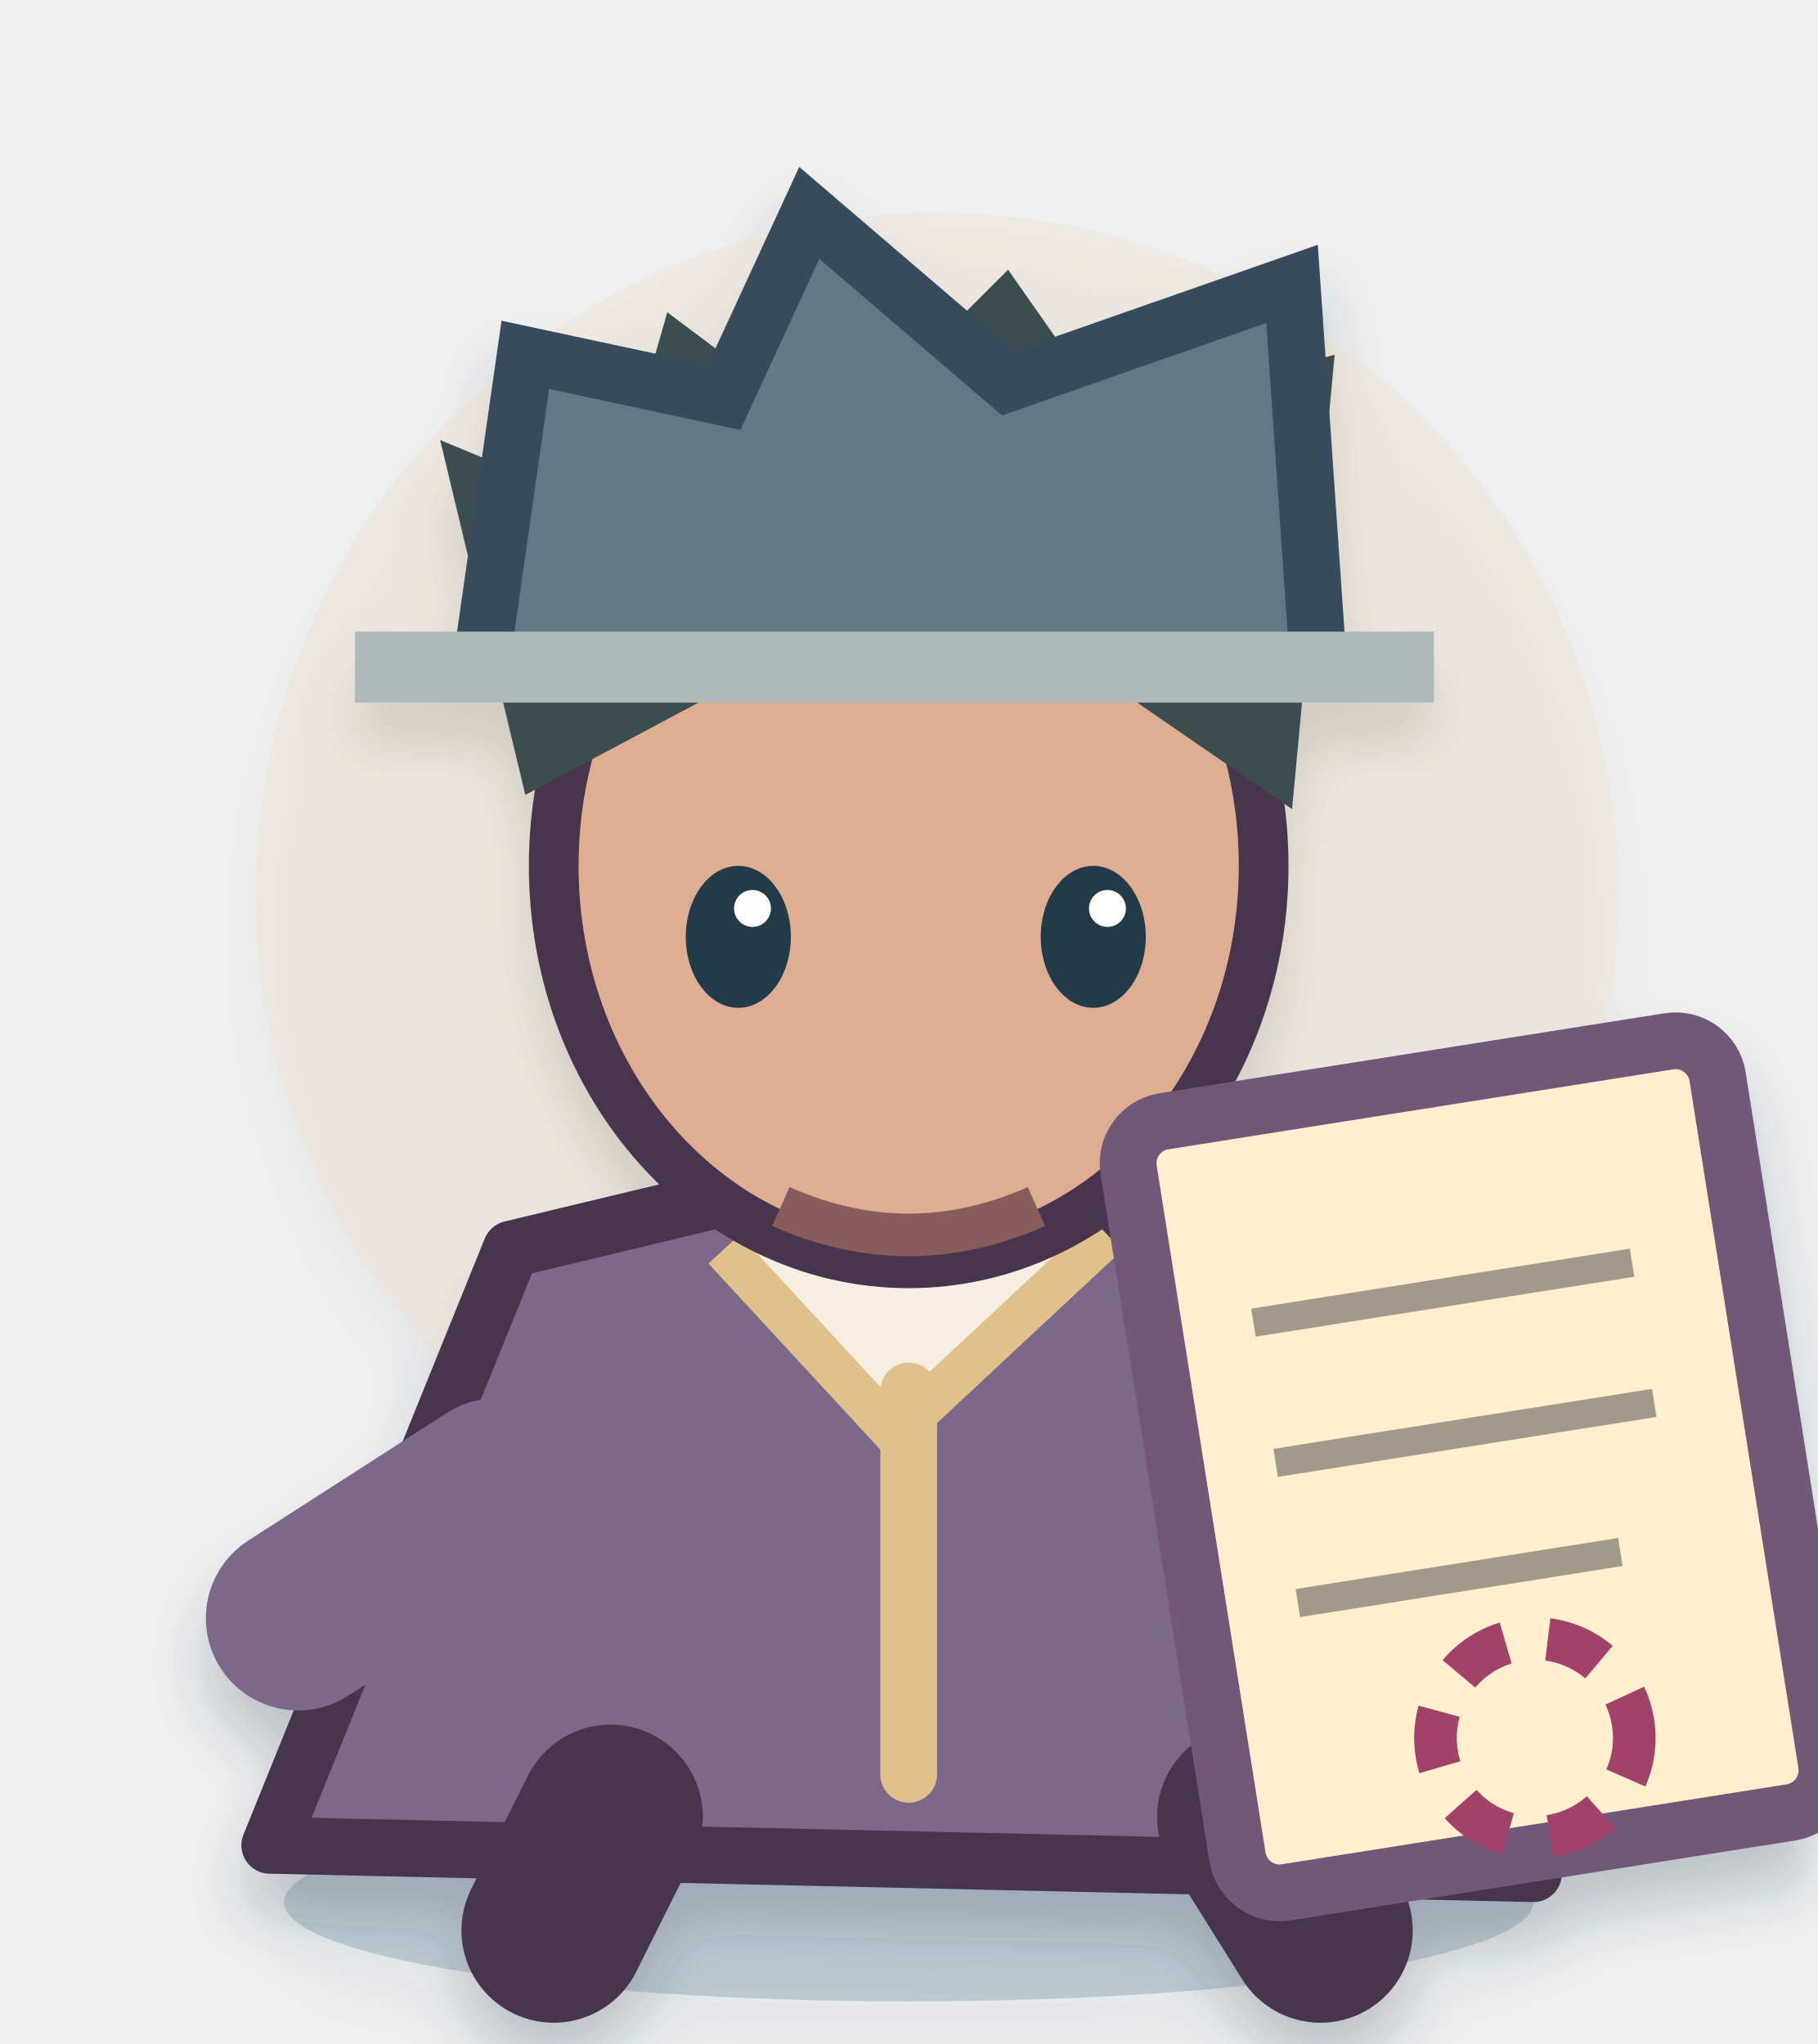
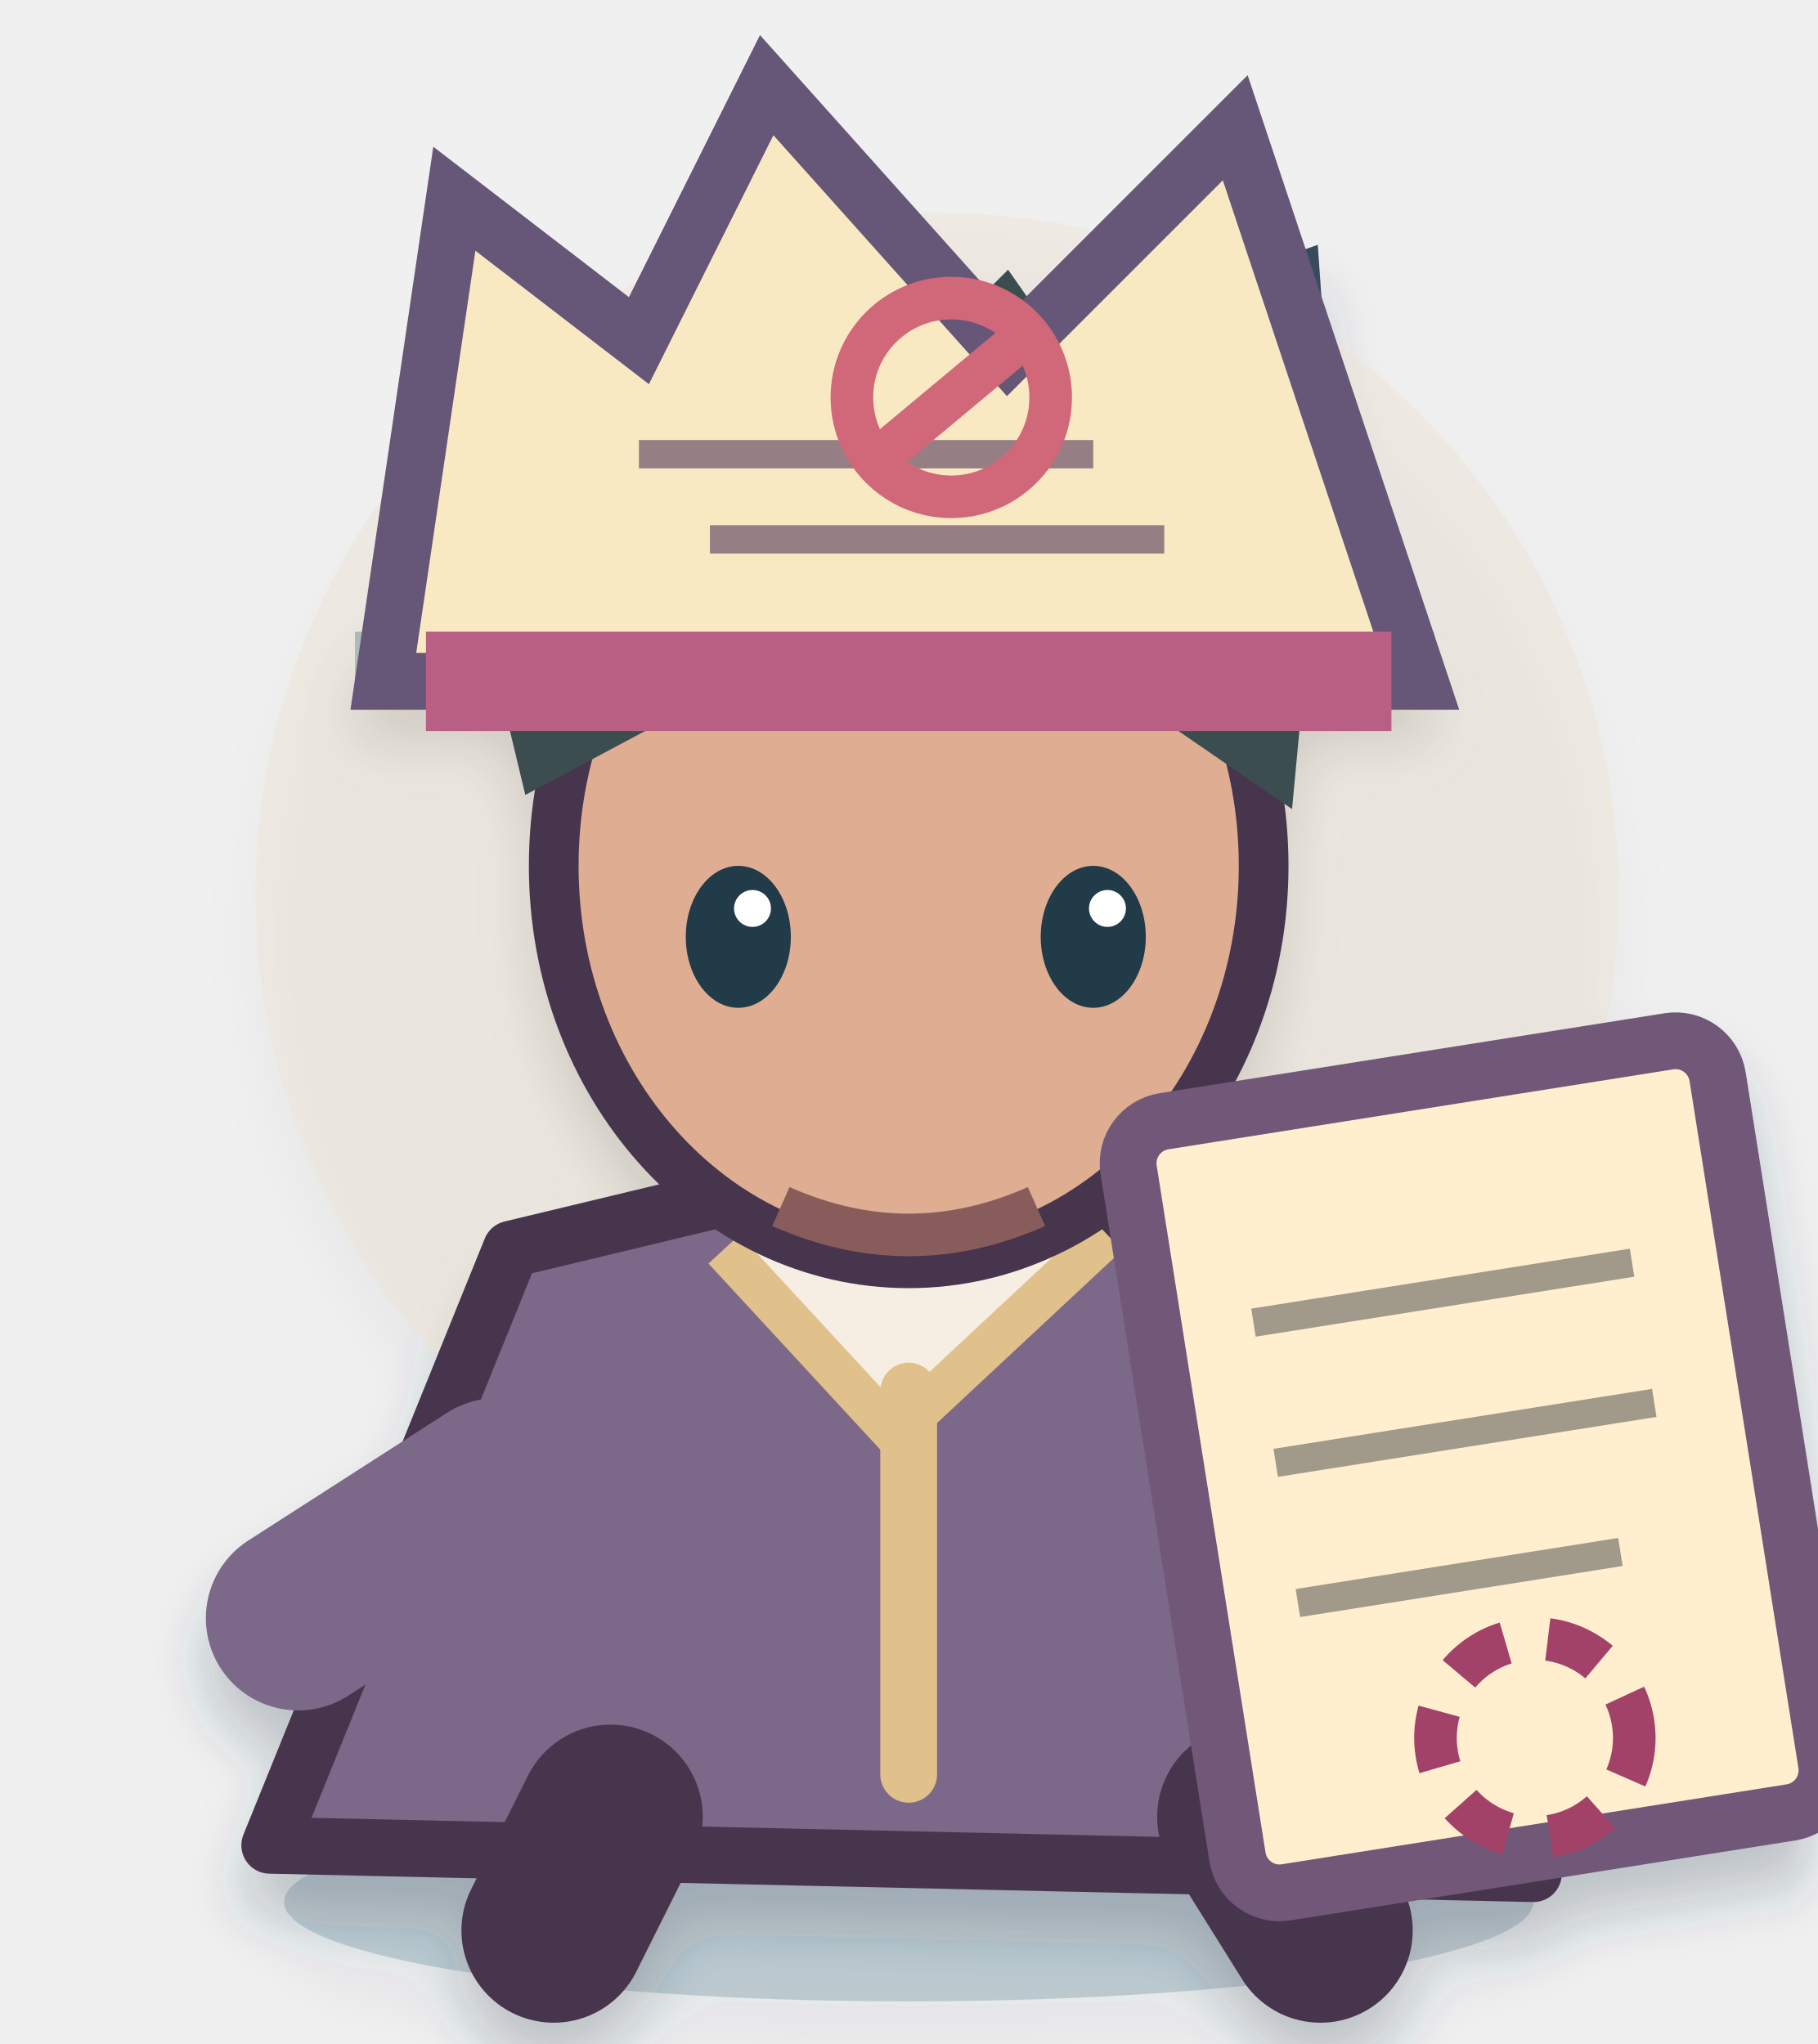
<svg xmlns="http://www.w3.org/2000/svg" viewBox="0 0 128 144" role="img" aria-labelledby="title-unregistered">
  <defs>
    <filter id="shadow" x="-25%" y="-25%" width="150%" height="150%">
      <feDropShadow dx="0" dy="3" stdDeviation="2" flood-color="#163950" flood-opacity=".25" />
    </filter>
  </defs>
  <g filter="url(#shadow)">
    <ellipse cx="64" cy="134" rx="44" ry="7" fill="#0d3e58" opacity=".18" />
    <circle cx="66" cy="63" r="48" fill="#e0c18b" opacity=".13" />
    <path d="M19 130L36 88 61 82 91 88 108 132Z" fill="#7c6788" stroke="#47364e" stroke-width="4" stroke-linejoin="round" />
    <path d="M35 105L21 114M96 104L110 91" stroke="#7c6788" stroke-width="13" stroke-linecap="round" />
    <path d="M43 128L39 136M88 128L93 136" stroke="#47364e" stroke-width="13" stroke-linecap="round" />
    <path d="M51 88L63 101 78 87" fill="#f7eee3" stroke="#e0c18b" stroke-width="3" />
    <path d="M64 98V125" stroke="#e0c18b" stroke-width="4" stroke-linecap="round" />
    <ellipse cx="64" cy="61" rx="25" ry="28" fill="#dfad92" stroke="#47364e" stroke-width="3.5" />
    <path d="M37 56L31 31 43 36 47 22 59 31 71 19 78 29 94 25 91 57 75 46 52 48Z" fill="#3b4e50" />
    <ellipse cx="52" cy="66" rx="3.7" ry="5" fill="#223a4a" />
    <ellipse cx="77" cy="66" rx="3.7" ry="5" fill="#223a4a" />
    <circle cx="53" cy="64" r="1.3" fill="#fff" />
    <circle cx="78" cy="64" r="1.3" fill="#fff" />
    <path d="M55 85Q64 89 73 85" fill="none" stroke="#895b5c" stroke-width="3" />
    <path d="M34 46L37 25 51 28 57 15 71 27 91 20 93 49" fill="#647784" stroke="#374b5d" stroke-width="4" />
    <path d="M25 47H101" stroke="#afb9ba" stroke-width="5" />
    <g transform="translate(103 103) rotate(-9)">
      <rect x="-20" y="-27" width="42" height="55" rx="3" fill="#ffefcf" stroke="#715878" stroke-width="4" />
      <path d="M-13-12H14M-13-2H14M-13 8H10" stroke="#a19a8b" stroke-width="2" />
      <circle cx="2" cy="20" r="7" fill="none" stroke="#a34268" stroke-dasharray="4 3" stroke-width="3" />
    </g>
  </g>
+   <g aria-label="Паперова корона наказу">
+     <path d="M27 48L32 14 45 24 54 6 71 25 87 9 100 48Z" fill="#f8e9c3" stroke="#665677" stroke-width="4" />
+     <path d="M30 48H98" stroke="#b95f84" stroke-width="7" />
+     <path d="M45 32H77M50 38H82" stroke="#967f84" stroke-width="2" />
+     <circle cx="67" cy="28" r="7" fill="none" stroke="#d16879" stroke-width="3" />
+     <path d="M61 33L73 23" stroke="#d16879" stroke-width="3" />
+   </g>
</svg>
